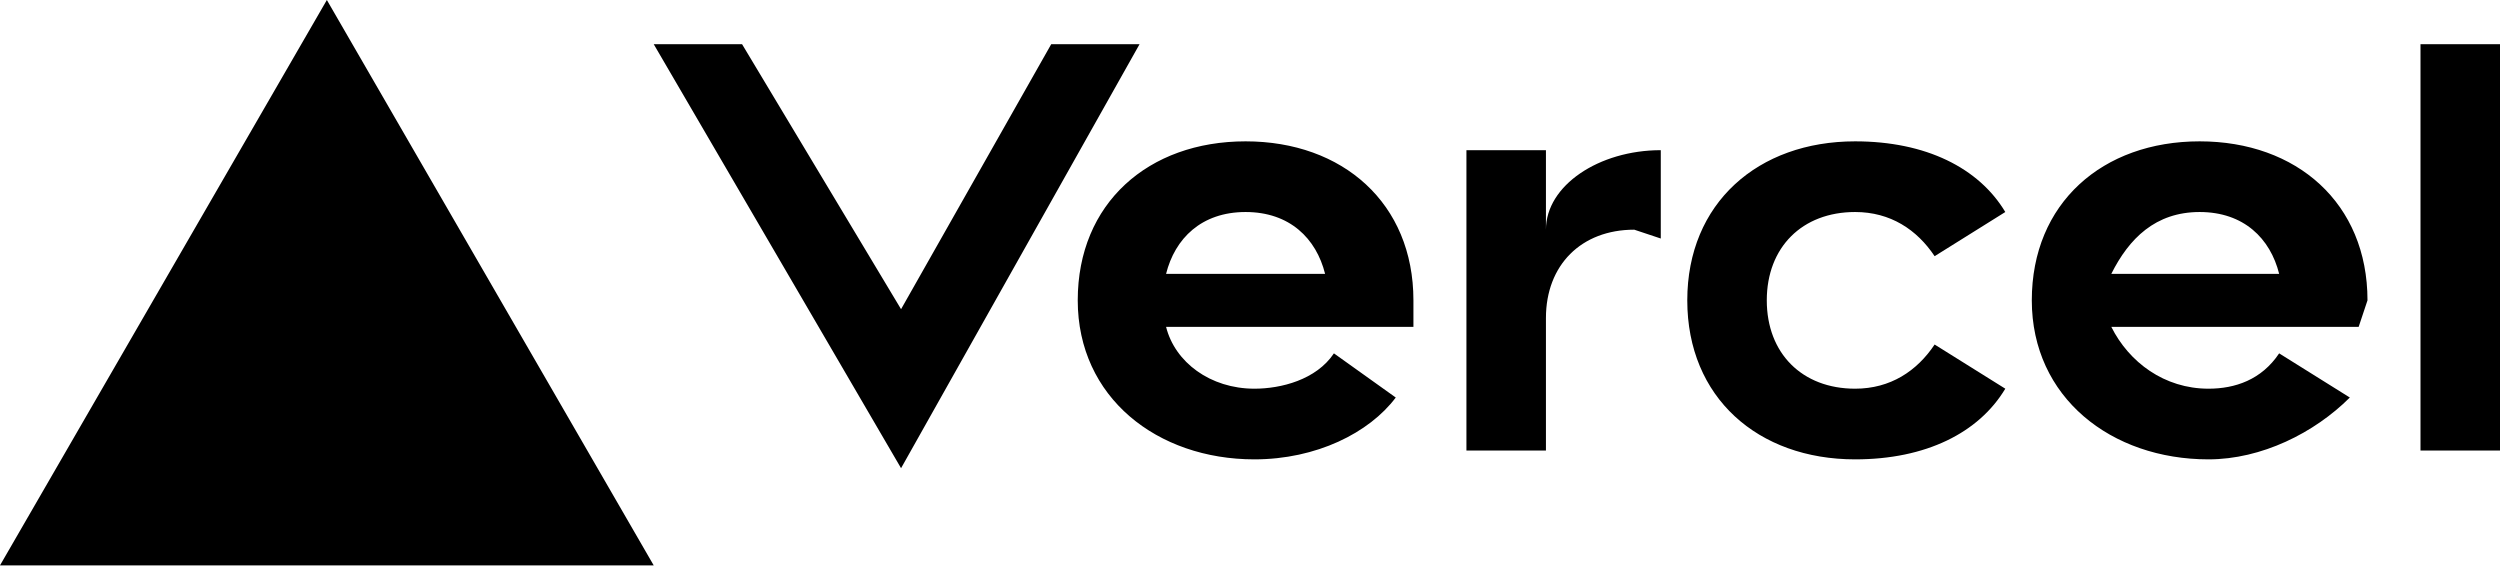
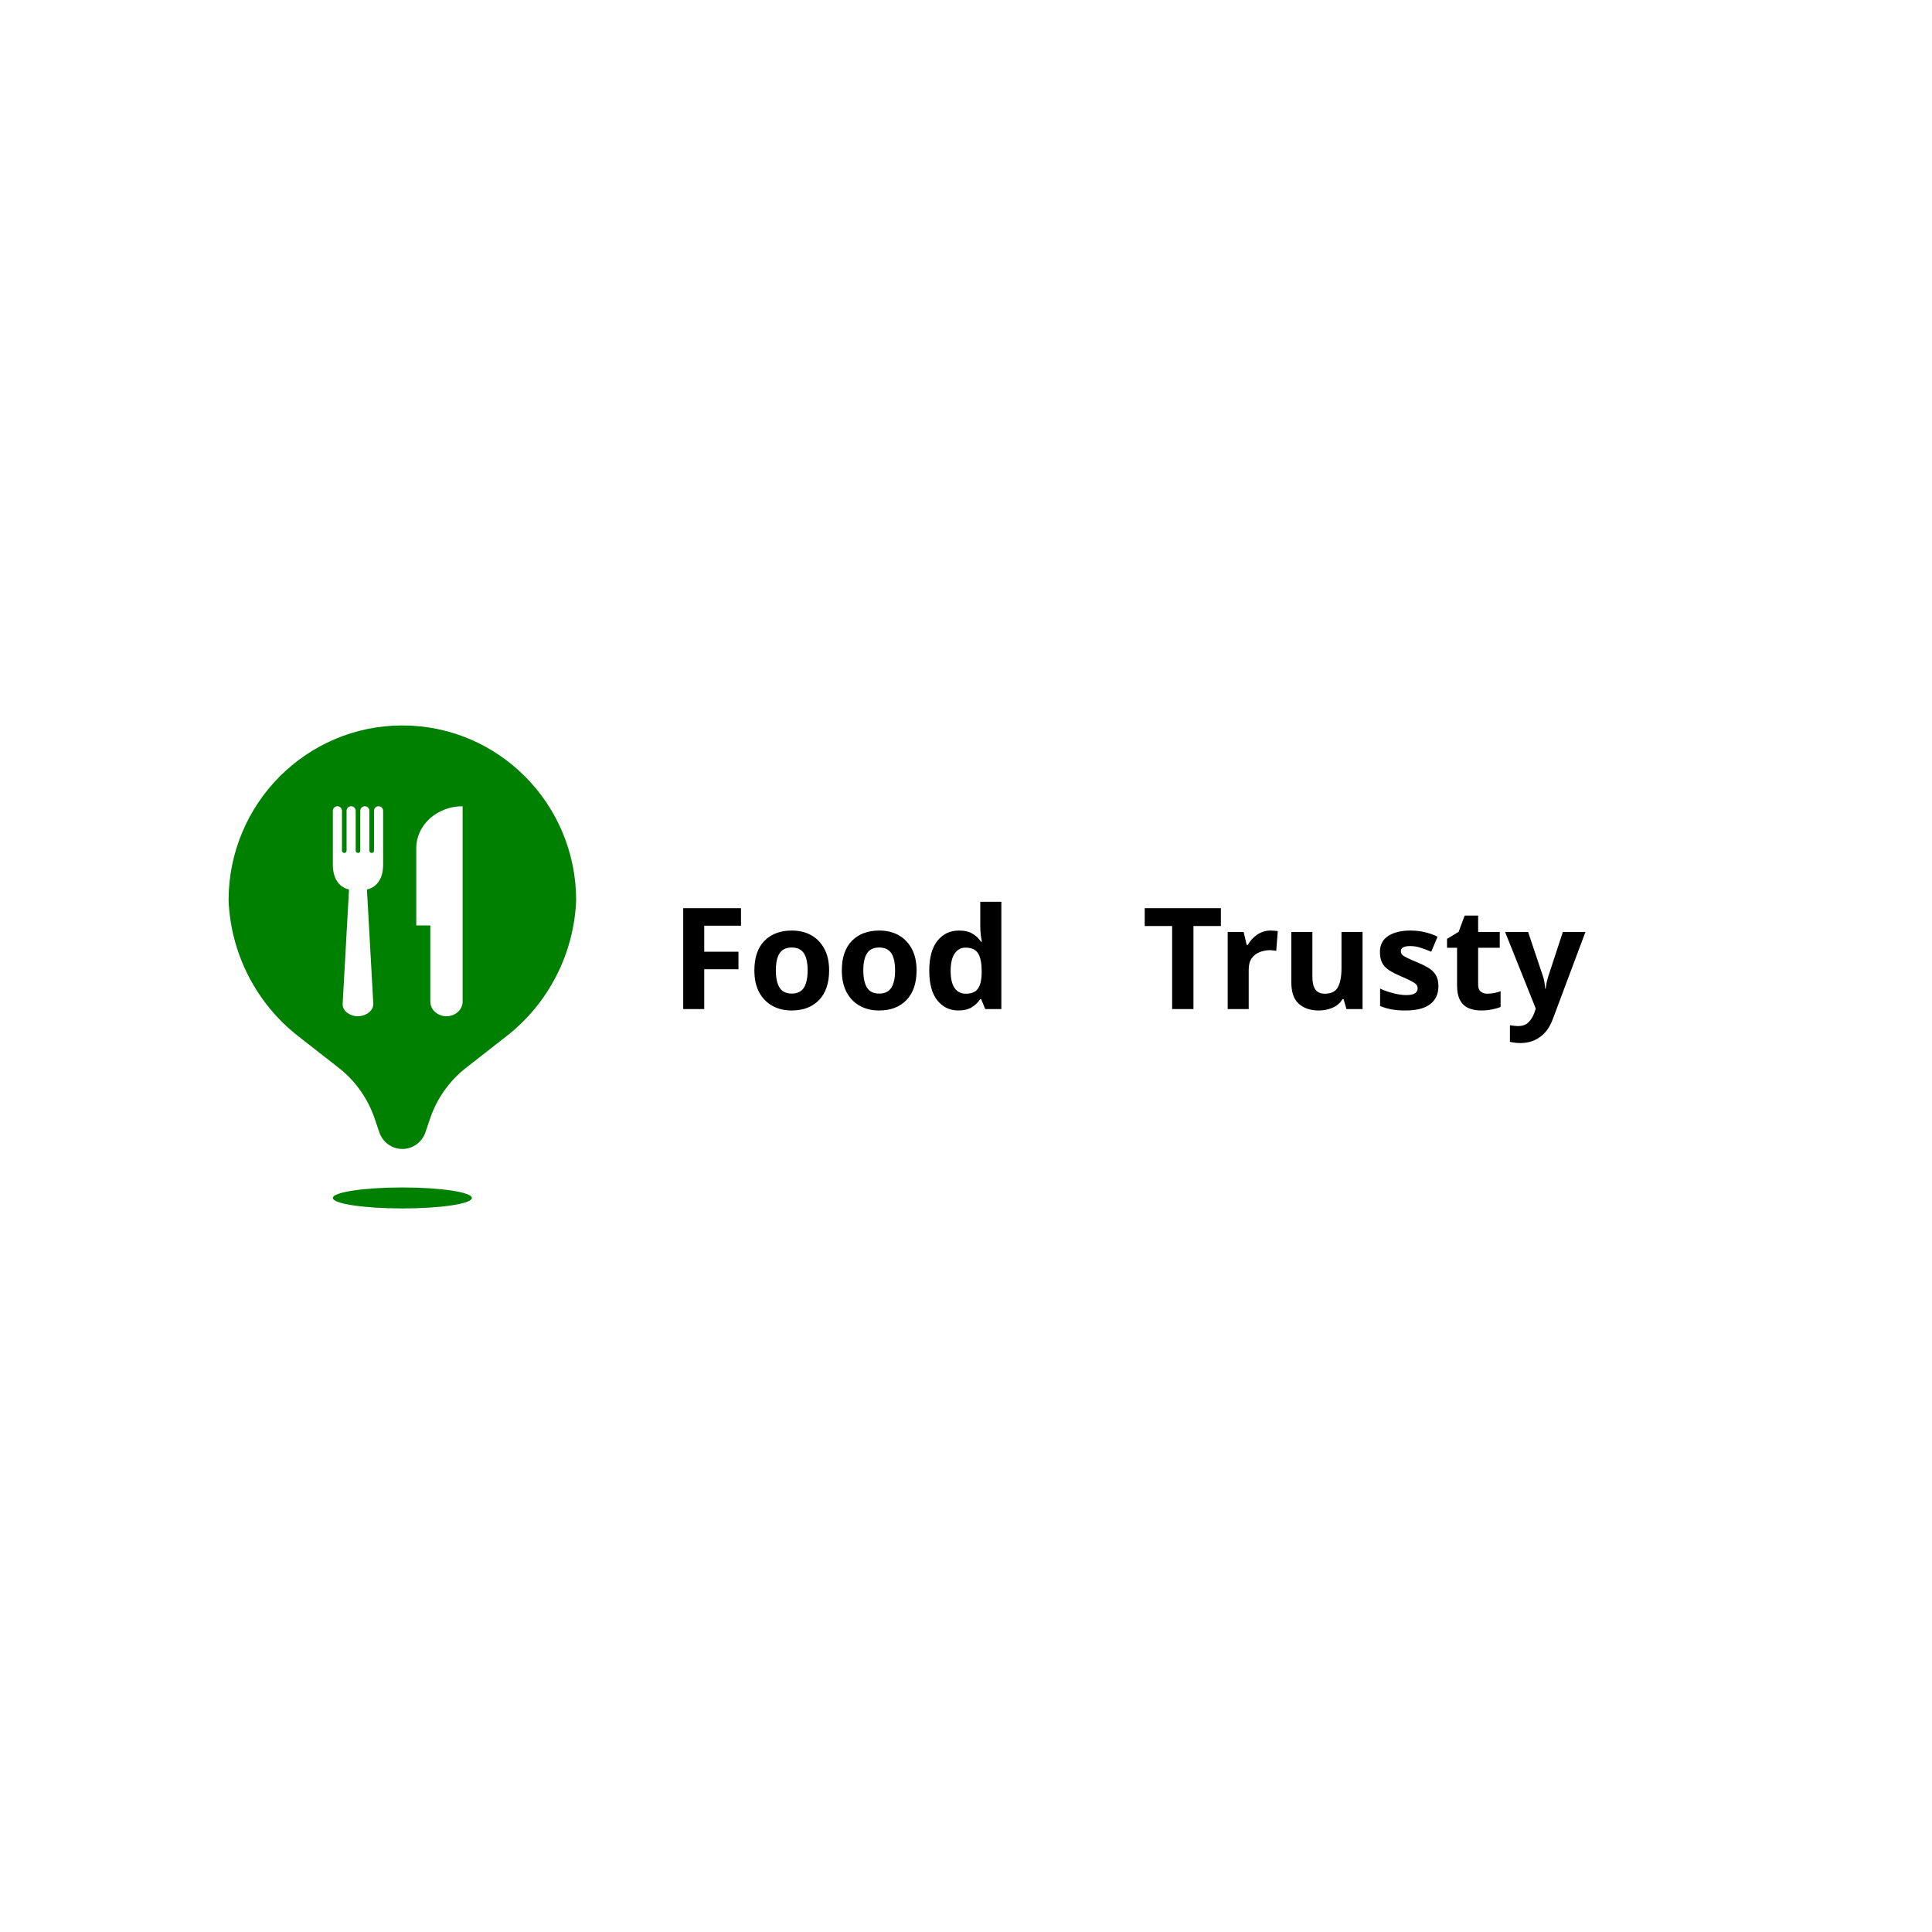
- <svg xmlns="http://www.w3.org/2000/svg" fill="none" viewBox="0 0 283 64">
-   <path fill="black" d="M141 16c-11 0-19 7-19 18s9 18 20 18c7 0 13-3 16-7l-7-5c-2 3-6 4-9 4-5 0-9-3-10-7h28v-3c0-11-8-18-19-18zm-9 15c1-4 4-7 9-7s8 3 9 7h-18zm117-15c-11 0-19 7-19 18s9 18 20 18c6 0 12-3 16-7l-8-5c-2 3-5 4-8 4-5 0-9-3-11-7h28l1-3c0-11-8-18-19-18zm-10 15c2-4 5-7 10-7s8 3 9 7h-19zm-39 3c0 6 4 10 10 10 4 0 7-2 9-5l8 5c-3 5-9 8-17 8-11 0-19-7-19-18s8-18 19-18c8 0 14 3 17 8l-8 5c-2-3-5-5-9-5-6 0-10 4-10 10zm83-29v46h-9V5h9zM37 0l37 64H0L37 0zm92 5-27 48L74 5h10l18 30 17-30h10zm59 12v10l-3-1c-6 0-10 4-10 10v15h-9V17h9v9c0-5 6-9 13-9z" />
+ <svg xmlns="http://www.w3.org/2000/svg" viewBox="0 0 666.667 666.667" height="666.667" width="666.667" xml:space="preserve" id="svg2" version="1.1">
+   <defs id="defs6">
+     <clipPath id="clipPath18" clipPathUnits="userSpaceOnUse">
+       <path id="path16" d="m 59.141,187.255 h 90 v 125 h -90 z" />
+     </clipPath>
+   </defs>
+   <g transform="matrix(1.333333,0,0,-1.333333,0,666.6667)" id="g10">
+     <g id="g12">
+       <g clip-path="url(#clipPath18)" id="g14">
+         <g transform="translate(119.724,261.2656)" id="g20">
+           <path id="path22" style="fill:#008000;fill-opacity:1;fill-rule:evenodd;stroke:none" d="m 0,0 v -20.495 c 0,-2.083 -1.87,-3.771 -4.177,-3.771 -2.307,0 -4.177,1.688 -4.177,3.771 v 19.719 h -3.641 v 20.021 c 0,5.984 5.37,10.833 11.995,10.833 z m -24.76,8.536 1.645,-29.541 c 0.094,-1.703 -1.729,-3.167 -3.791,-3.255 -2.063,-0.094 -4.042,1.208 -4.136,2.911 -0.005,0.115 -0.005,0.234 0,0.344 l 1.646,29.541 c -2.906,0.652 -4.187,3.266 -4.187,6.391 v 13.964 c 0,0.656 0.531,1.187 1.182,1.187 0.651,0 1.177,-0.531 1.177,-1.187 V 18.583 c 0,-0.328 0.271,-0.593 0.599,-0.593 0.328,0 0.594,0.265 0.594,0.593 v 10.308 c 0,0.656 0.526,1.187 1.177,1.187 0.651,0 1.182,-0.531 1.182,-1.187 V 18.583 c 0,-0.328 0.266,-0.593 0.594,-0.593 0.328,0 0.594,0.265 0.594,0.593 v 10.308 c 0,0.656 0.531,1.187 1.182,1.187 0.651,0 1.177,-0.531 1.177,-1.187 V 18.583 c 0,-0.328 0.271,-0.599 0.599,-0.593 0.328,0 0.594,0.265 0.594,0.593 v 10.308 c 0,0.656 0.526,1.187 1.177,1.187 0.651,0 1.182,-0.531 1.182,-1.187 V 14.927 c 0,-3.125 -1.276,-5.739 -4.187,-6.391 m 9.171,-82.546 c -9.937,0 -17.994,1.213 -17.994,2.713 0,1.5 8.057,2.719 17.994,2.719 9.933,0 17.99,-1.219 17.99,-2.719 0,-1.5 -8.057,-2.713 -17.99,-2.713 m -7.197,23.322 c -1.761,5.172 -4.985,9.709 -9.271,13.063 l -10.542,8.24 c -10.823,8.463 -17.396,21.296 -17.969,35.083 0,25.01 20.136,45.292 44.979,45.292 C 9.25,50.99 29.385,30.708 29.385,5.698 28.812,-8.089 22.24,-20.922 11.417,-29.385 l -10.542,-8.24 c -4.286,-3.354 -7.51,-7.891 -9.271,-13.063 l -1.239,-3.64 c -0.87,-2.563 -3.266,-4.287 -5.954,-4.287 -2.692,0 -5.088,1.724 -5.958,4.287 z" />
+         </g>
+       </g>
+     </g>
+     <text id="text28" style="font-variant:normal;font-weight:bold;font-stretch:normal;font-size:36.56px;font-family:'Trajan Pro';-inkscape-font-specification:TrajanPro-Bold;writing-mode:lr-tb;fill:#000000;fill-opacity:1;fill-rule:nonzero;stroke:none" transform="matrix(1,0,0,-1,173.5205,238.8467)">
+       <tspan id="tspan24" y="0" x="0 22.74 52.976 82.114">Food</tspan>
+       <tspan id="tspan26" y="0" x="112.495 123.463 149.421 174.319 202.104 221.847 245.168"> Trusty</tspan>
+     </text>
+   </g>
</svg>
